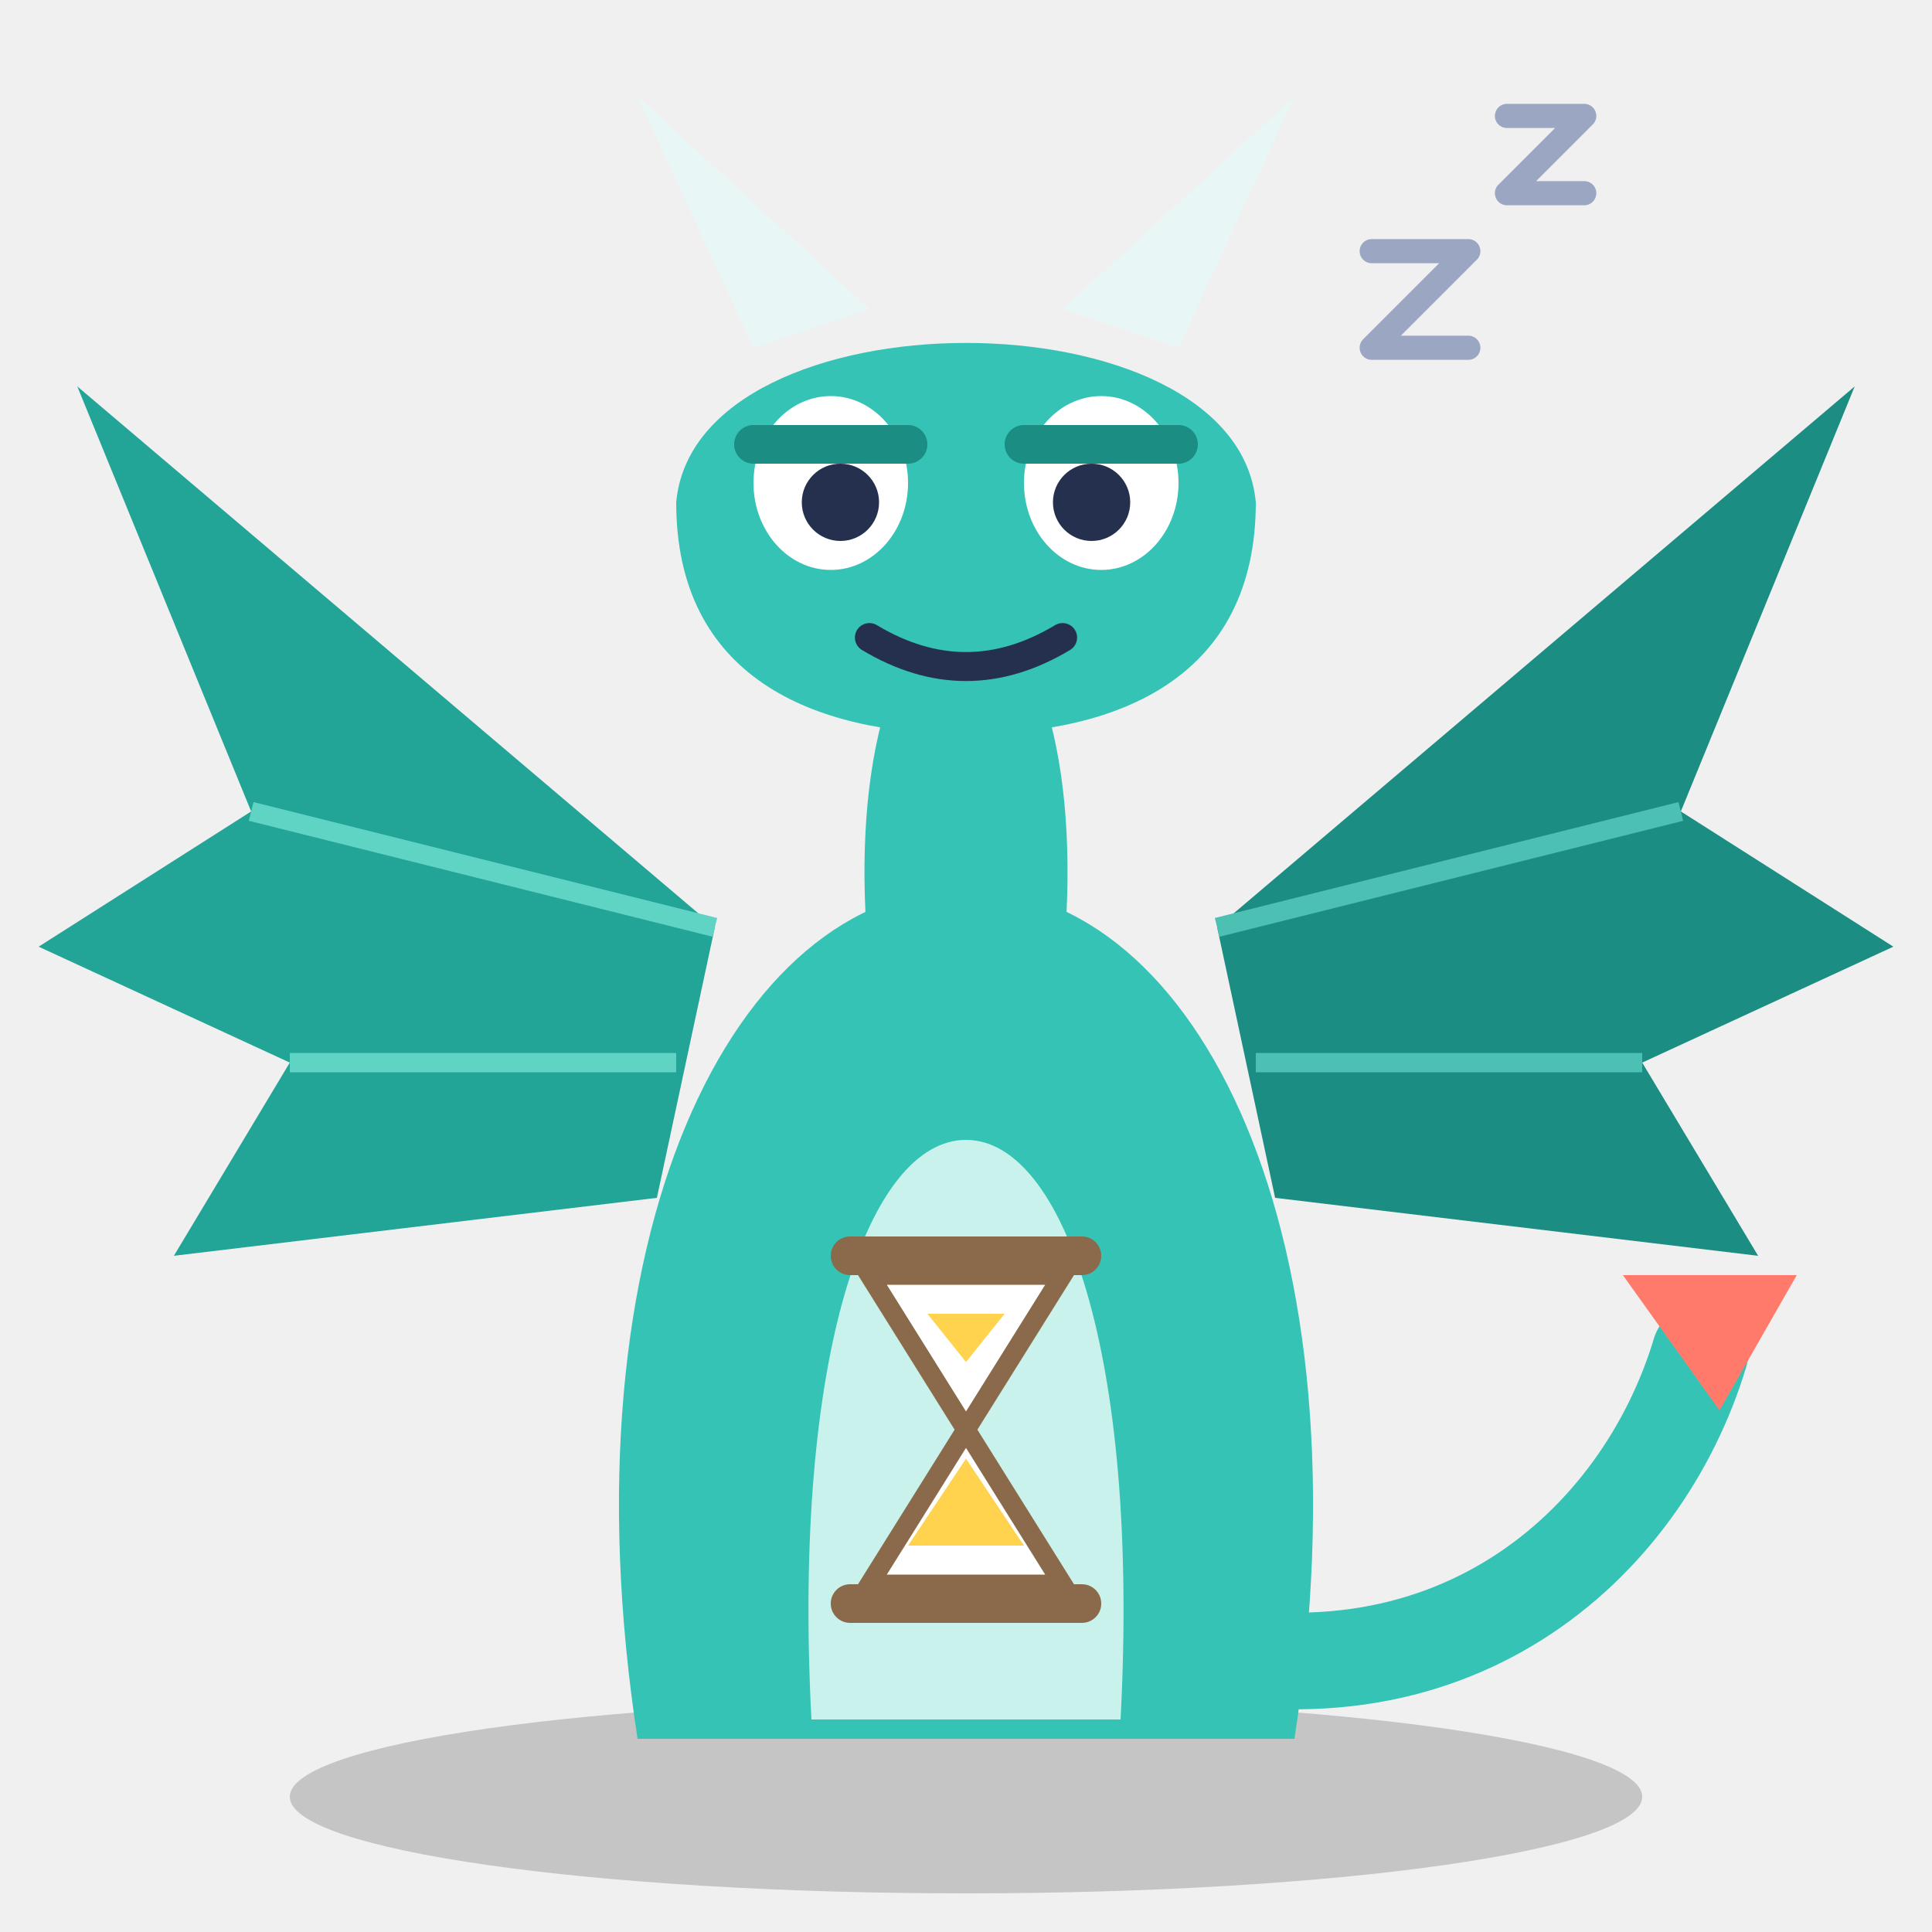
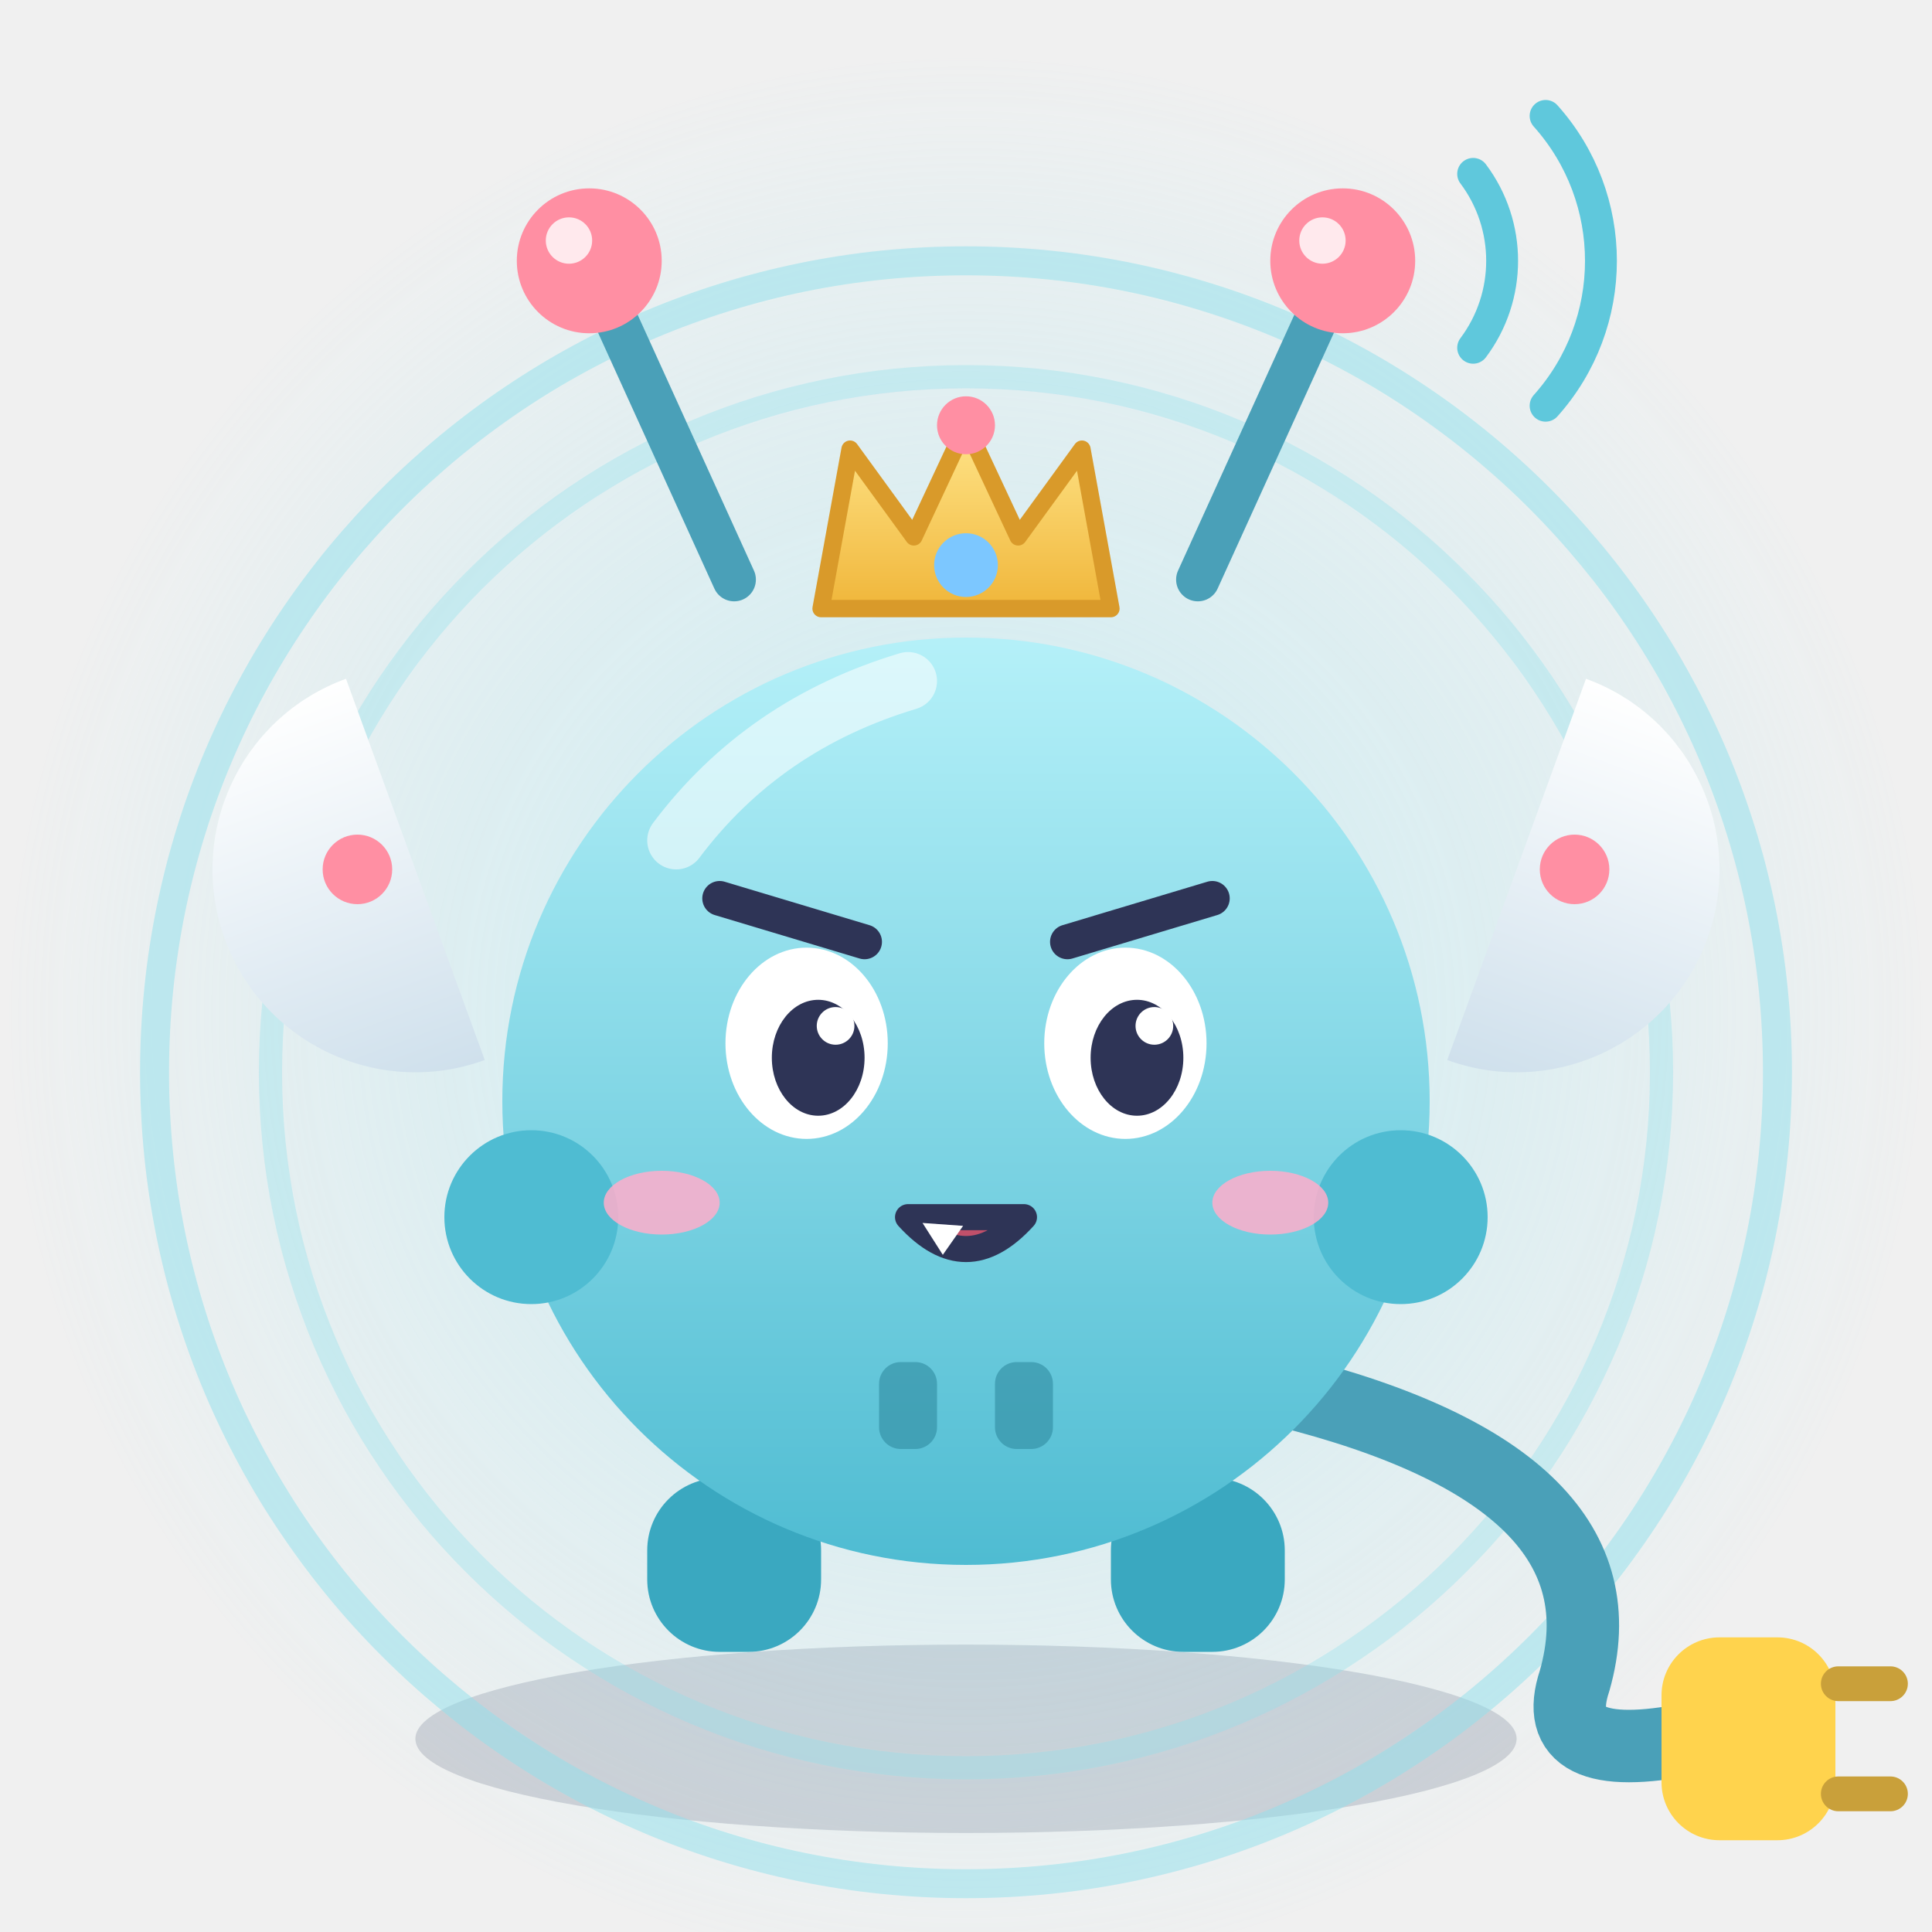
- <svg xmlns="http://www.w3.org/2000/svg" viewBox="0 0 200 200" width="200" height="200">
-   <ellipse cx="100" cy="186" rx="70" ry="10" fill="#000000" opacity="0.18" />
-   <path d="M74 96 L8 40 L26 84 L4 98 L30 110 L18 130 L68 124 Z" fill="#22a497" />
-   <path d="M126 96 L192 40 L174 84 L196 98 L170 110 L182 130 L132 124 Z" fill="#1b8d82" />
-   <path d="M74 96 L26 84 M70 110 L30 110" stroke="#5fd3c4" stroke-width="2" />
-   <path d="M126 96 L174 84 M130 110 L170 110" stroke="#4cc0b2" stroke-width="2" />
-   <path d="M120 170 C150 178 170 160 176 140" stroke="#34c3b5" stroke-width="10" fill="none" stroke-linecap="round" />
-   <polygon points="168,132 186,132 178,146" fill="#ff7a6b" />
-   <path d="M66 180 C58 128 76 92 100 92 C124 92 142 128 134 180 Z" fill="#34c3b5" />
-   <path d="M84 178 C82 140 90 118 100 118 C110 118 118 140 116 178 Z" fill="#c9f2ec" />
-   <rect x="86" y="128" width="28" height="4" rx="2" fill="#8a6a4a" />
-   <rect x="86" y="164" width="28" height="4" rx="2" fill="#8a6a4a" />
-   <path d="M90 132 L110 132 L100 148 L110 164 L90 164 L100 148 Z" fill="#ffffff" stroke="#8a6a4a" stroke-width="2" />
-   <polygon points="94,160 106,160 100,151" fill="#ffd34d" />
-   <polygon points="96,136 104,136 100,141" fill="#ffd34d" />
-   <path d="M90 100 C88 80 92 66 100 60 C108 66 112 80 110 100 Z" fill="#34c3b5" />
-   <path d="M70 52 C72 30 128 30 130 52 C130 70 116 76 100 76 C84 76 70 70 70 52 Z" fill="#34c3b5" />
-   <polygon points="78,36 66,10 90,32" fill="#e8f7f5" />
-   <polygon points="122,36 134,10 110,32" fill="#e8f7f5" />
-   <ellipse cx="86" cy="50" rx="8" ry="9" fill="#ffffff" />
-   <ellipse cx="114" cy="50" rx="8" ry="9" fill="#ffffff" />
-   <circle cx="87" cy="52" r="4" fill="#24304d" />
-   <circle cx="113" cy="52" r="4" fill="#24304d" />
-   <path d="M78 46 L94 46 M106 46 L122 46" stroke="#1b8d82" stroke-width="4" stroke-linecap="round" />
-   <path d="M90 66 Q100 72 110 66" stroke="#24304d" stroke-width="3" fill="none" stroke-linecap="round" />
-   <path d="M142 26 L152 26 L142 36 L152 36 M156 12 L164 12 L156 20 L164 20" stroke="#9aa6c2" stroke-width="2.5" fill="none" stroke-linecap="round" stroke-linejoin="round" />
+ <svg xmlns="http://www.w3.org/2000/svg" viewBox="0 0 160 160" width="160" height="160">
+   <defs>
+     <radialGradient id="g0" cx="0.5" cy="0.5" r="0.5">
+       <stop offset="0" stop-color="#9fe8f5" stop-opacity="0.45" />
+       <stop offset="0.65" stop-color="#9fe8f5" stop-opacity="0.18" />
+       <stop offset="1" stop-color="#9fe8f5" stop-opacity="0" />
+     </radialGradient>
+     <linearGradient id="g1" x1="0" y1="0" x2="0" y2="1">
+       <stop offset="0" stop-color="#ffffff" />
+       <stop offset="1" stop-color="#cfe0ec" />
+     </linearGradient>
+     <linearGradient id="g2" x1="0" y1="0" x2="0" y2="1">
+       <stop offset="0" stop-color="#ffffff" />
+       <stop offset="1" stop-color="#cfe0ec" />
+     </linearGradient>
+     <linearGradient id="g3" x1="0" y1="0" x2="0" y2="1">
+       <stop offset="0" stop-color="#ffe58a" />
+       <stop offset="1" stop-color="#f0b63a" />
+     </linearGradient>
+     <linearGradient id="g4" x1="0" y1="0" x2="0" y2="1">
+       <stop offset="0" stop-color="#b4f0f8" />
+       <stop offset="1" stop-color="#4fbcd2" />
+     </linearGradient>
+   </defs>
+   <g transform="translate(8 12) scale(1.2)">
+     <ellipse cx="60" cy="110" rx="38" ry="6.5" fill="#2a3a5a" opacity="0.18" />
+     <circle cx="60" cy="60" r="66" fill="url(#g0)" />
+     <circle cx="60" cy="64" r="56" fill="none" stroke="#8fe0ec" stroke-width="2" opacity=".5" />
+     <circle cx="60" cy="64" r="48" fill="none" stroke="#8fe0ec" stroke-width="1.6" opacity=".35" />
+     <path d="M82 86 Q106 92 102 106 Q100 112 110 110" fill="none" stroke="#4aa0b8" stroke-width="5" stroke-linecap="round" stroke-linejoin="round" />
+     <rect x="108" y="103" width="12" height="14" rx="4" fill="#ffd34d" />
+     <rect x="119" y="105" width="6" height="2.4" rx="1.2" fill="#c9a03a" />
+     <rect x="119" y="112.6" width="6" height="2.4" rx="1.2" fill="#c9a03a" />
+     <path d="M44 30 L34 8" fill="none" stroke="#4aa0b8" stroke-width="3" stroke-linecap="round" stroke-linejoin="round" />
+     <circle cx="34" cy="8" r="5" fill="#ff8fa3" />
+     <circle cx="32.6" cy="6.6" r="1.6" fill="#fff" opacity="0.8" />
+     <path d="M76 30 L86 8" fill="none" stroke="#4aa0b8" stroke-width="3" stroke-linecap="round" stroke-linejoin="round" />
+     <circle cx="86" cy="8" r="5" fill="#ff8fa3" />
+     <circle cx="84.6" cy="6.6" r="1.6" fill="#fff" opacity="0.8" />
+     <path d="M95 2 a10 10 0 0 1 0 12 M100 -2 a15 15 0 0 1 0 20" fill="none" stroke="#5fc8dc" stroke-width="2.2" stroke-linecap="round" stroke-linejoin="round" />
+     <path d="M22 36 a14 14 0 0 0 0 28 z" fill="url(#g1)" transform="rotate(-20 22 50)" />
+     <circle cx="18" cy="50" r="2.4" fill="#ff8fa3" />
+     <path d="M98 36 a14 14 0 0 1 0 28 z" fill="url(#g2)" transform="rotate(20 98 50)" />
+     <circle cx="102" cy="50" r="2.4" fill="#ff8fa3" />
+     <path d="M50 32 L52 21 L56.4 27.05 L60 19.35 L63.6 27.05 L68 21 L70 32 Z" fill="url(#g3)" stroke="#d99a2a" stroke-width="1.2" stroke-linejoin="round" />
+     <circle cx="60" cy="19.35" r="2" fill="#ff8fa3" />
+     <circle cx="60" cy="29" r="2.2" fill="#7cc7ff" />
+     <rect x="38" y="92" width="12" height="12" rx="5" fill="#3aa8c0" />
+     <rect x="70" y="92" width="12" height="12" rx="5" fill="#3aa8c0" />
+     <circle cx="60" cy="66" r="32" fill="url(#g4)" />
+     <circle cx="30" cy="74" r="6" fill="#4fbcd2" />
+     <circle cx="90" cy="74" r="6" fill="#4fbcd2" />
+     <path d="M40 48 Q46 40 56 37" fill="none" stroke="#fff" stroke-width="4" stroke-linecap="round" stroke-linejoin="round" opacity="0.55" />
+     <ellipse cx="49" cy="62" rx="5.6" ry="6.6" fill="#fff" />
+     <ellipse cx="49.8" cy="63" rx="3.2" ry="4" fill="#2e3456" />
+     <circle cx="51" cy="60.8" r="1.3" fill="#fff" />
+     <ellipse cx="71" cy="62" rx="5.6" ry="6.6" fill="#fff" />
+     <ellipse cx="71.8" cy="63" rx="3.2" ry="4" fill="#2e3456" />
+     <circle cx="73" cy="60.8" r="1.3" fill="#fff" />
+     <path d="M43 52 L53 55 M77 52 L67 55" fill="none" stroke="#2e3456" stroke-width="2.4" stroke-linecap="round" stroke-linejoin="round" />
+     <ellipse cx="39" cy="73" rx="4" ry="2.2" fill="#ffaecb" opacity="0.85" />
+     <ellipse cx="81" cy="73" rx="4" ry="2.2" fill="#ffaecb" opacity="0.85" />
+     <path d="M56 74 q4 4.4 8 0 z" fill="#c0506a" stroke="#2e3456" stroke-width="1.8" stroke-linejoin="round" />
+     <path d="M57 74.4 l1.4 2.2 l1.4 -2" fill="#fff" />
+     <rect x="54" y="84" width="4" height="6" rx="1.5" fill="#2e8aa0" opacity="0.6" />
+     <rect x="62" y="84" width="4" height="6" rx="1.5" fill="#2e8aa0" opacity="0.6" />
+   </g>
</svg>
